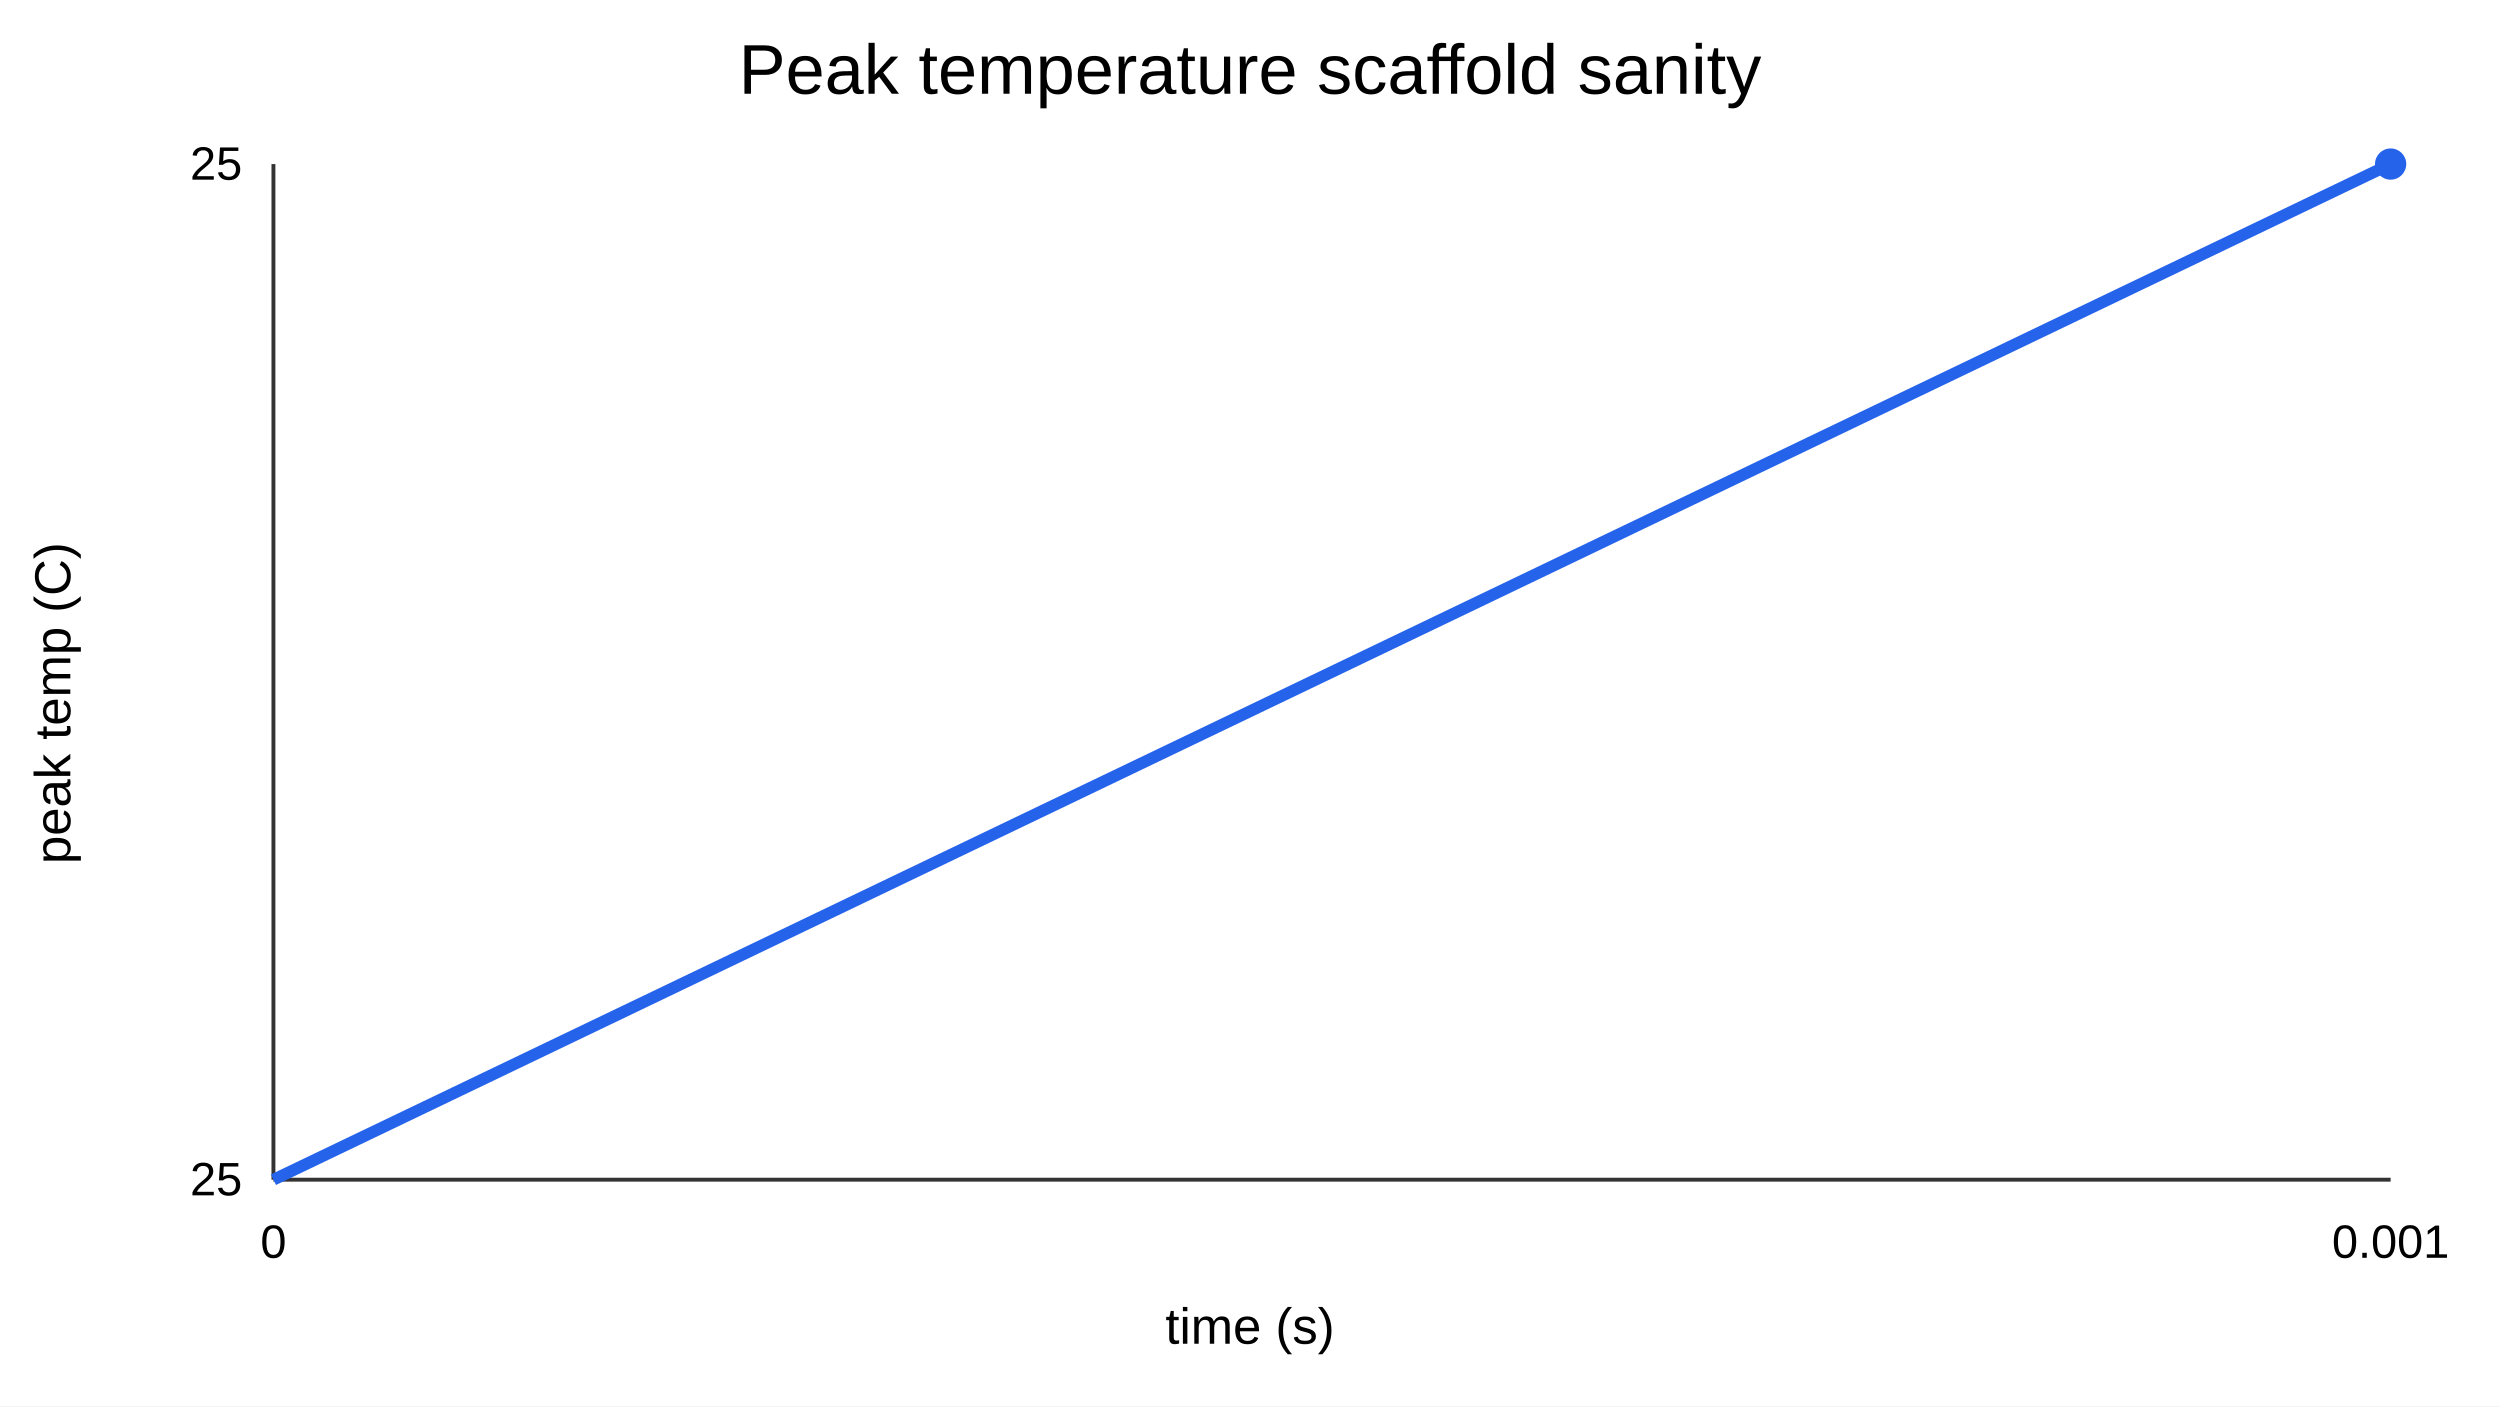
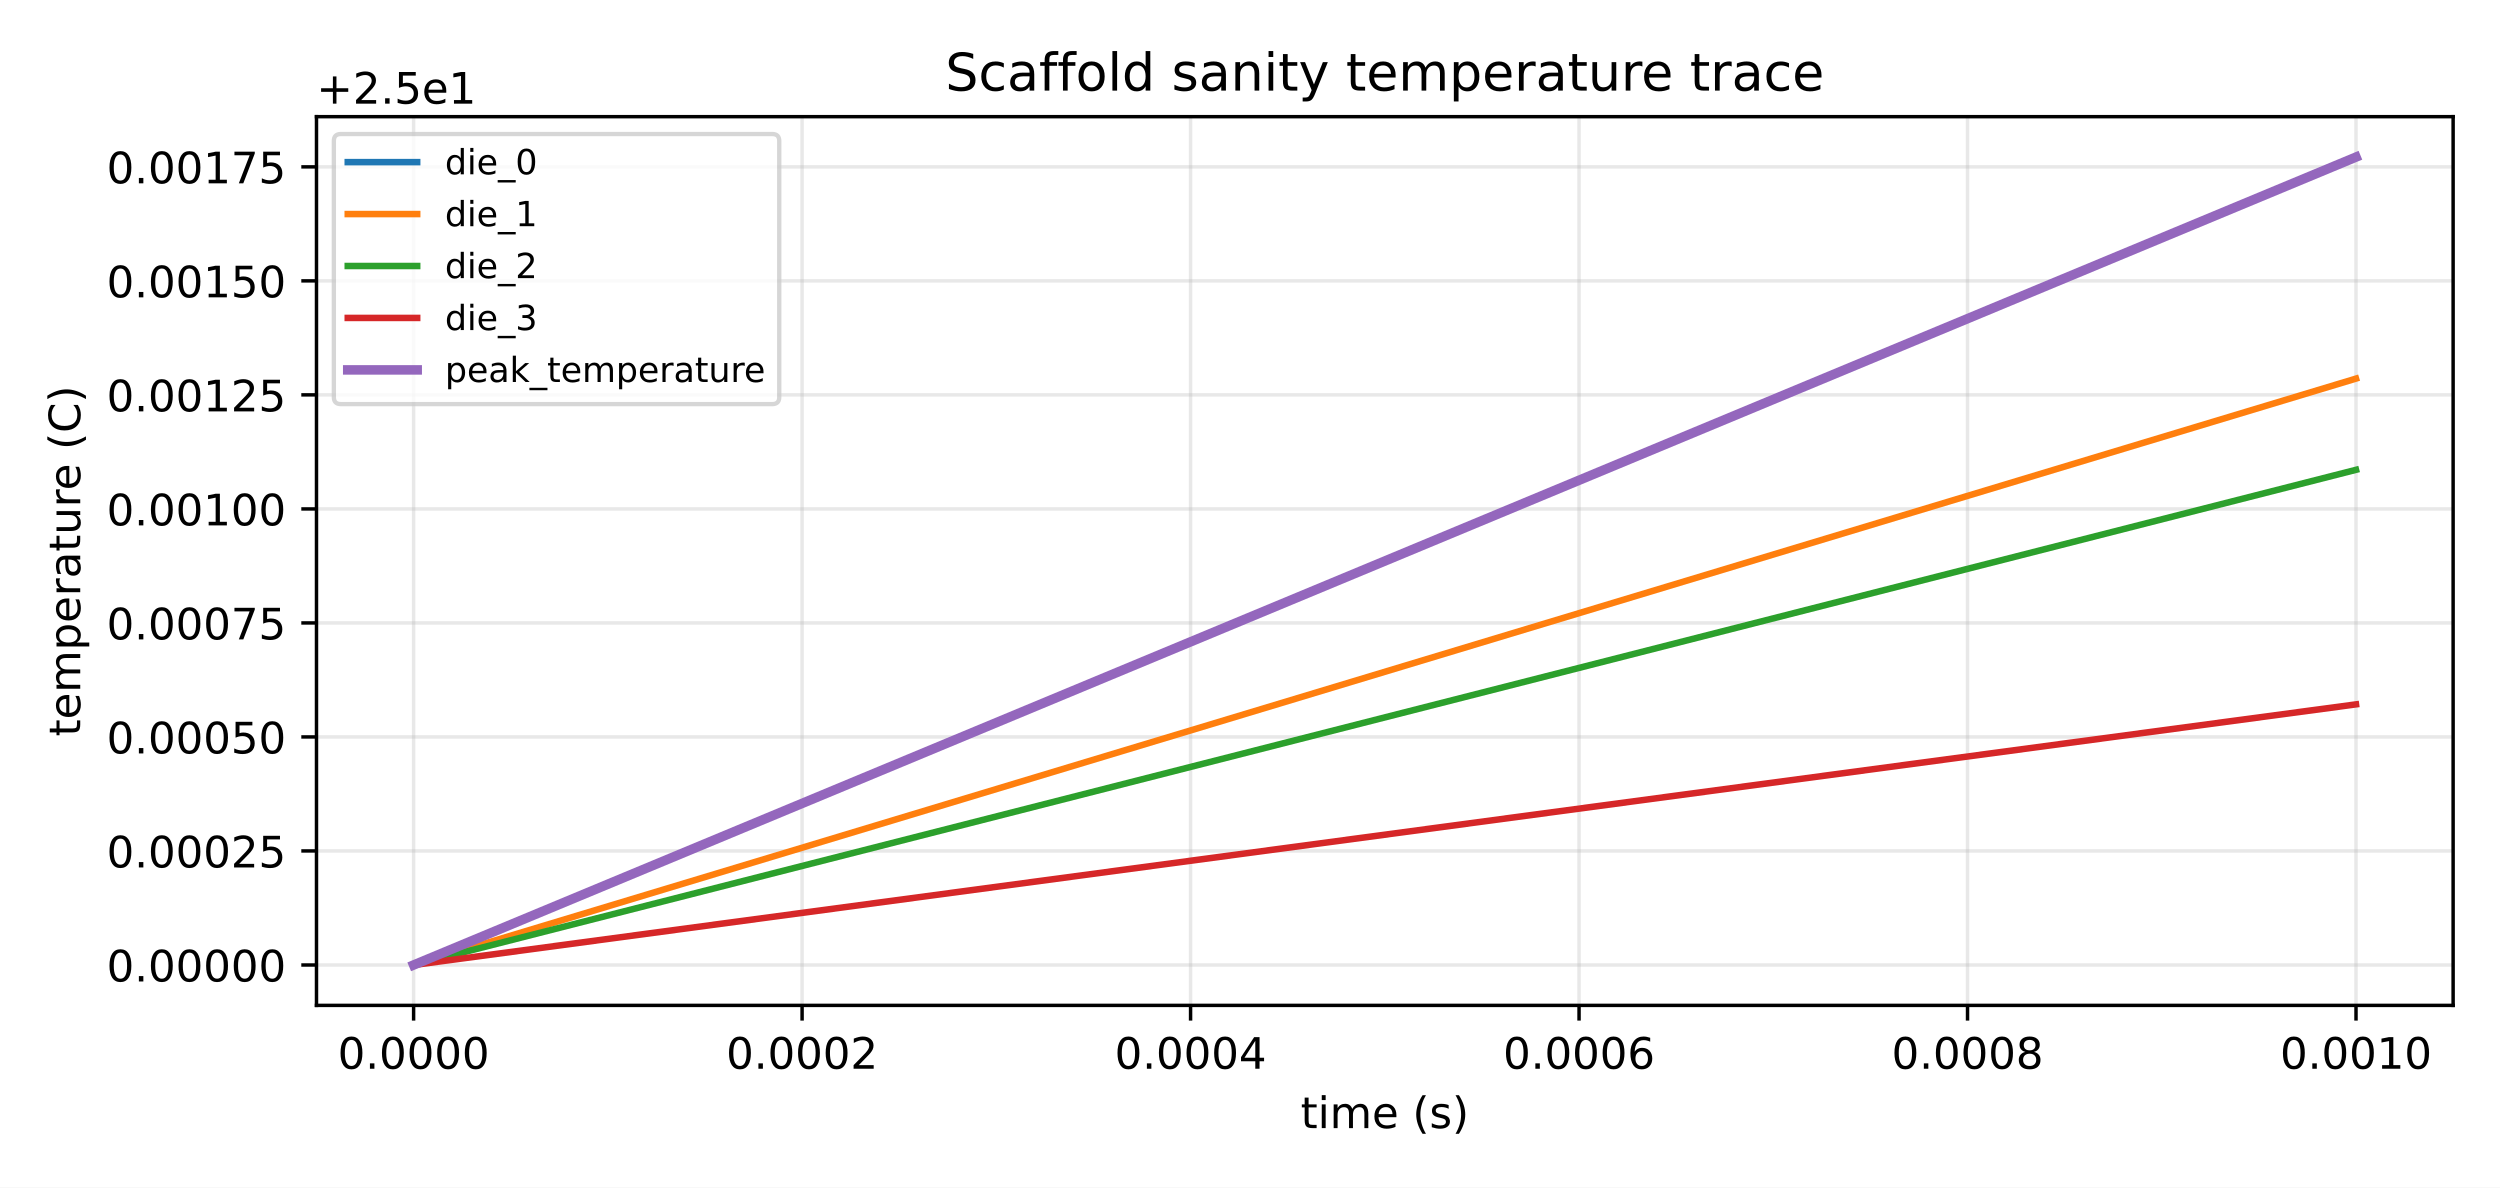
- <svg xmlns="http://www.w3.org/2000/svg" width="640" height="360" viewBox="0 0 640 360">
-   <rect width="100%" height="100%" fill="white" />
-   <text x="320" y="24" text-anchor="middle" font-family="Arial, sans-serif" font-size="18">Peak temperature scaffold sanity</text>
-   <line x1="70" y1="42" x2="70" y2="302" stroke="#333" stroke-width="1" />
-   <line x1="70" y1="302" x2="612" y2="302" stroke="#333" stroke-width="1" />
-   <text x="320" y="344" text-anchor="middle" font-family="Arial, sans-serif" font-size="13">time (s)</text>
-   <text x="18" y="180" text-anchor="middle" font-family="Arial, sans-serif" font-size="13" transform="rotate(-90 18 180)">peak temp (C)</text>
-   <text x="70" y="322" text-anchor="middle" font-family="Arial, sans-serif" font-size="12">0</text>
-   <text x="612" y="322" text-anchor="middle" font-family="Arial, sans-serif" font-size="12">0.001</text>
-   <text x="62" y="306" text-anchor="end" font-family="Arial, sans-serif" font-size="12">25</text>
-   <text x="62" y="46" text-anchor="end" font-family="Arial, sans-serif" font-size="12">25</text>
-   <polyline points="70.00,302.00 612.00,42.00" fill="none" stroke="#2563eb" stroke-width="3" />
-   <circle cx="612.00" cy="42.00" r="4" fill="#2563eb" />
+ <svg xmlns="http://www.w3.org/2000/svg" xmlns:xlink="http://www.w3.org/1999/xlink" width="576pt" height="273.6pt" viewBox="0 0 576 273.6" version="1.1">
+   <defs>
+     <style type="text/css">*{stroke-linejoin: round; stroke-linecap: butt}</style>
+   </defs>
+   <g id="figure_1">
+     <g id="patch_1">
+       <path d="M 0 273.6  L 576 273.6  L 576 0  L 0 0  z " style="fill: #ffffff" />
+     </g>
+     <g id="axes_1">
+       <g id="patch_2">
+         <path d="M 72.92 231.64  L 565.2 231.64  L 565.2 26.88  L 72.92 26.88  z " style="fill: #ffffff" />
+       </g>
+       <g id="matplotlib.axis_1">
+         <g id="xtick_1">
+           <g id="line2d_1">
+             <path d="M 95.296 231.64  L 95.296 26.88  " clip-path="url(#p5dd9c1da70)" style="fill: none; stroke: #b0b0b0; stroke-opacity: 0.3; stroke-width: 0.8; stroke-linecap: square" />
+           </g>
+           <g id="line2d_2">
+             <defs>
+               <path id="m31b7ea21bf" d="M 0 0  L 0 3.5  " style="stroke: #000000; stroke-width: 0.8" />
+             </defs>
+             <g>
+               <use xlink:href="#m31b7ea21bf" x="95.296" y="231.64" style="stroke: #000000; stroke-width: 0.8" />
+             </g>
+           </g>
+           <g id="text_1">
+             <g transform="translate(77.80105 246.2384) scale(0.1 -0.1)">
+               <defs>
+                 <path id="DejaVuSans-30" d="M 2034 4250  Q 1547 4250 1301 3770  Q 1056 3291 1056 2328  Q 1056 1369 1301 889  Q 1547 409 2034 409  Q 2525 409 2770 889  Q 3016 1369 3016 2328  Q 3016 3291 2770 3770  Q 2525 4250 2034 4250  z M 2034 4750  Q 2819 4750 3233 4129  Q 3647 3509 3647 2328  Q 3647 1150 3233 529  Q 2819 -91 2034 -91  Q 1250 -91 836 529  Q 422 1150 422 2328  Q 422 3509 836 4129  Q 1250 4750 2034 4750  z " transform="scale(0.015625)" />
+                 <path id="DejaVuSans-2e" d="M 684 794  L 1344 794  L 1344 0  L 684 0  L 684 794  z " transform="scale(0.015625)" />
+               </defs>
+               <use xlink:href="#DejaVuSans-30" />
+               <use xlink:href="#DejaVuSans-2e" transform="translate(63.62305 0)" />
+               <use xlink:href="#DejaVuSans-30" transform="translate(95.41016 0)" />
+               <use xlink:href="#DejaVuSans-30" transform="translate(159.0332 0)" />
+               <use xlink:href="#DejaVuSans-30" transform="translate(222.6562 0)" />
+               <use xlink:href="#DejaVuSans-30" transform="translate(286.2793 0)" />
+             </g>
+           </g>
+         </g>
+         <g id="xtick_2">
+           <g id="line2d_3">
+             <path d="M 184.802 231.64  L 184.802 26.88  " clip-path="url(#p5dd9c1da70)" style="fill: none; stroke: #b0b0b0; stroke-opacity: 0.3; stroke-width: 0.8; stroke-linecap: square" />
+           </g>
+           <g id="line2d_4">
+             <g>
+               <use xlink:href="#m31b7ea21bf" x="184.802" y="231.64" style="stroke: #000000; stroke-width: 0.8" />
+             </g>
+           </g>
+           <g id="text_2">
+             <g transform="translate(167.3065 246.2384) scale(0.1 -0.1)">
+               <defs>
+                 <path id="DejaVuSans-32" d="M 1228 531  L 3431 531  L 3431 0  L 469 0  L 469 531  Q 828 903 1448 1529  Q 2069 2156 2228 2338  Q 2531 2678 2651 2914  Q 2772 3150 2772 3378  Q 2772 3750 2511 3984  Q 2250 4219 1831 4219  Q 1534 4219 1204 4116  Q 875 4013 500 3803  L 500 4441  Q 881 4594 1212 4672  Q 1544 4750 1819 4750  Q 2544 4750 2975 4387  Q 3406 4025 3406 3419  Q 3406 3131 3298 2873  Q 3191 2616 2906 2266  Q 2828 2175 2409 1742  Q 1991 1309 1228 531  z " transform="scale(0.015625)" />
+               </defs>
+               <use xlink:href="#DejaVuSans-30" />
+               <use xlink:href="#DejaVuSans-2e" transform="translate(63.62305 0)" />
+               <use xlink:href="#DejaVuSans-30" transform="translate(95.41016 0)" />
+               <use xlink:href="#DejaVuSans-30" transform="translate(159.0332 0)" />
+               <use xlink:href="#DejaVuSans-30" transform="translate(222.6562 0)" />
+               <use xlink:href="#DejaVuSans-32" transform="translate(286.2793 0)" />
+             </g>
+           </g>
+         </g>
+         <g id="xtick_3">
+           <g id="line2d_5">
+             <path d="M 274.307 231.64  L 274.307 26.88  " clip-path="url(#p5dd9c1da70)" style="fill: none; stroke: #b0b0b0; stroke-opacity: 0.3; stroke-width: 0.8; stroke-linecap: square" />
+           </g>
+           <g id="line2d_6">
+             <g>
+               <use xlink:href="#m31b7ea21bf" x="274.307" y="231.64" style="stroke: #000000; stroke-width: 0.8" />
+             </g>
+           </g>
+           <g id="text_3">
+             <g transform="translate(256.812 246.2384) scale(0.1 -0.1)">
+               <defs>
+                 <path id="DejaVuSans-34" d="M 2419 4116  L 825 1625  L 2419 1625  L 2419 4116  z M 2253 4666  L 3047 4666  L 3047 1625  L 3713 1625  L 3713 1100  L 3047 1100  L 3047 0  L 2419 0  L 2419 1100  L 313 1100  L 313 1709  L 2253 4666  z " transform="scale(0.015625)" />
+               </defs>
+               <use xlink:href="#DejaVuSans-30" />
+               <use xlink:href="#DejaVuSans-2e" transform="translate(63.62305 0)" />
+               <use xlink:href="#DejaVuSans-30" transform="translate(95.41016 0)" />
+               <use xlink:href="#DejaVuSans-30" transform="translate(159.0332 0)" />
+               <use xlink:href="#DejaVuSans-30" transform="translate(222.6562 0)" />
+               <use xlink:href="#DejaVuSans-34" transform="translate(286.2793 0)" />
+             </g>
+           </g>
+         </g>
+         <g id="xtick_4">
+           <g id="line2d_7">
+             <path d="M 363.813 231.64  L 363.813 26.88  " clip-path="url(#p5dd9c1da70)" style="fill: none; stroke: #b0b0b0; stroke-opacity: 0.3; stroke-width: 0.8; stroke-linecap: square" />
+           </g>
+           <g id="line2d_8">
+             <g>
+               <use xlink:href="#m31b7ea21bf" x="363.813" y="231.64" style="stroke: #000000; stroke-width: 0.8" />
+             </g>
+           </g>
+           <g id="text_4">
+             <g transform="translate(346.3174 246.2384) scale(0.1 -0.1)">
+               <defs>
+                 <path id="DejaVuSans-36" d="M 2113 2584  Q 1688 2584 1439 2293  Q 1191 2003 1191 1497  Q 1191 994 1439 701  Q 1688 409 2113 409  Q 2538 409 2786 701  Q 3034 994 3034 1497  Q 3034 2003 2786 2293  Q 2538 2584 2113 2584  z M 3366 4563  L 3366 3988  Q 3128 4100 2886 4159  Q 2644 4219 2406 4219  Q 1781 4219 1451 3797  Q 1122 3375 1075 2522  Q 1259 2794 1537 2939  Q 1816 3084 2150 3084  Q 2853 3084 3261 2657  Q 3669 2231 3669 1497  Q 3669 778 3244 343  Q 2819 -91 2113 -91  Q 1303 -91 875 529  Q 447 1150 447 2328  Q 447 3434 972 4092  Q 1497 4750 2381 4750  Q 2619 4750 2861 4703  Q 3103 4656 3366 4563  z " transform="scale(0.015625)" />
+               </defs>
+               <use xlink:href="#DejaVuSans-30" />
+               <use xlink:href="#DejaVuSans-2e" transform="translate(63.62305 0)" />
+               <use xlink:href="#DejaVuSans-30" transform="translate(95.41016 0)" />
+               <use xlink:href="#DejaVuSans-30" transform="translate(159.0332 0)" />
+               <use xlink:href="#DejaVuSans-30" transform="translate(222.6562 0)" />
+               <use xlink:href="#DejaVuSans-36" transform="translate(286.2793 0)" />
+             </g>
+           </g>
+         </g>
+         <g id="xtick_5">
+           <g id="line2d_9">
+             <path d="M 453.318 231.64  L 453.318 26.88  " clip-path="url(#p5dd9c1da70)" style="fill: none; stroke: #b0b0b0; stroke-opacity: 0.3; stroke-width: 0.8; stroke-linecap: square" />
+           </g>
+           <g id="line2d_10">
+             <g>
+               <use xlink:href="#m31b7ea21bf" x="453.318" y="231.64" style="stroke: #000000; stroke-width: 0.8" />
+             </g>
+           </g>
+           <g id="text_5">
+             <g transform="translate(435.8229 246.2384) scale(0.1 -0.1)">
+               <defs>
+                 <path id="DejaVuSans-38" d="M 2034 2216  Q 1584 2216 1326 1975  Q 1069 1734 1069 1313  Q 1069 891 1326 650  Q 1584 409 2034 409  Q 2484 409 2743 651  Q 3003 894 3003 1313  Q 3003 1734 2745 1975  Q 2488 2216 2034 2216  z M 1403 2484  Q 997 2584 770 2862  Q 544 3141 544 3541  Q 544 4100 942 4425  Q 1341 4750 2034 4750  Q 2731 4750 3128 4425  Q 3525 4100 3525 3541  Q 3525 3141 3298 2862  Q 3072 2584 2669 2484  Q 3125 2378 3379 2068  Q 3634 1759 3634 1313  Q 3634 634 3220 271  Q 2806 -91 2034 -91  Q 1263 -91 848 271  Q 434 634 434 1313  Q 434 1759 690 2068  Q 947 2378 1403 2484  z M 1172 3481  Q 1172 3119 1398 2916  Q 1625 2713 2034 2713  Q 2441 2713 2670 2916  Q 2900 3119 2900 3481  Q 2900 3844 2670 4047  Q 2441 4250 2034 4250  Q 1625 4250 1398 4047  Q 1172 3844 1172 3481  z " transform="scale(0.015625)" />
+               </defs>
+               <use xlink:href="#DejaVuSans-30" />
+               <use xlink:href="#DejaVuSans-2e" transform="translate(63.62305 0)" />
+               <use xlink:href="#DejaVuSans-30" transform="translate(95.41016 0)" />
+               <use xlink:href="#DejaVuSans-30" transform="translate(159.0332 0)" />
+               <use xlink:href="#DejaVuSans-30" transform="translate(222.6562 0)" />
+               <use xlink:href="#DejaVuSans-38" transform="translate(286.2793 0)" />
+             </g>
+           </g>
+         </g>
+         <g id="xtick_6">
+           <g id="line2d_11">
+             <path d="M 542.824 231.64  L 542.824 26.88  " clip-path="url(#p5dd9c1da70)" style="fill: none; stroke: #b0b0b0; stroke-opacity: 0.3; stroke-width: 0.8; stroke-linecap: square" />
+           </g>
+           <g id="line2d_12">
+             <g>
+               <use xlink:href="#m31b7ea21bf" x="542.824" y="231.64" style="stroke: #000000; stroke-width: 0.8" />
+             </g>
+           </g>
+           <g id="text_6">
+             <g transform="translate(525.3283 246.2384) scale(0.1 -0.1)">
+               <defs>
+                 <path id="DejaVuSans-31" d="M 794 531  L 1825 531  L 1825 4091  L 703 3866  L 703 4441  L 1819 4666  L 2450 4666  L 2450 531  L 3481 531  L 3481 0  L 794 0  L 794 531  z " transform="scale(0.015625)" />
+               </defs>
+               <use xlink:href="#DejaVuSans-30" />
+               <use xlink:href="#DejaVuSans-2e" transform="translate(63.62305 0)" />
+               <use xlink:href="#DejaVuSans-30" transform="translate(95.41016 0)" />
+               <use xlink:href="#DejaVuSans-30" transform="translate(159.0332 0)" />
+               <use xlink:href="#DejaVuSans-31" transform="translate(222.6562 0)" />
+               <use xlink:href="#DejaVuSans-30" transform="translate(286.2793 0)" />
+             </g>
+           </g>
+         </g>
+         <g id="text_7">
+           <g transform="translate(299.6686 259.9166) scale(0.1 -0.1)">
+             <defs>
+               <path id="DejaVuSans-74" d="M 1172 4494  L 1172 3500  L 2356 3500  L 2356 3053  L 1172 3053  L 1172 1153  Q 1172 725 1289 603  Q 1406 481 1766 481  L 2356 481  L 2356 0  L 1766 0  Q 1100 0 847 248  Q 594 497 594 1153  L 594 3053  L 172 3053  L 172 3500  L 594 3500  L 594 4494  L 1172 4494  z " transform="scale(0.015625)" />
+               <path id="DejaVuSans-69" d="M 603 3500  L 1178 3500  L 1178 0  L 603 0  L 603 3500  z M 603 4863  L 1178 4863  L 1178 4134  L 603 4134  L 603 4863  z " transform="scale(0.015625)" />
+               <path id="DejaVuSans-6d" d="M 3328 2828  Q 3544 3216 3844 3400  Q 4144 3584 4550 3584  Q 5097 3584 5394 3201  Q 5691 2819 5691 2113  L 5691 0  L 5113 0  L 5113 2094  Q 5113 2597 4934 2840  Q 4756 3084 4391 3084  Q 3944 3084 3684 2787  Q 3425 2491 3425 1978  L 3425 0  L 2847 0  L 2847 2094  Q 2847 2600 2669 2842  Q 2491 3084 2119 3084  Q 1678 3084 1418 2786  Q 1159 2488 1159 1978  L 1159 0  L 581 0  L 581 3500  L 1159 3500  L 1159 2956  Q 1356 3278 1631 3431  Q 1906 3584 2284 3584  Q 2666 3584 2933 3390  Q 3200 3197 3328 2828  z " transform="scale(0.015625)" />
+               <path id="DejaVuSans-65" d="M 3597 1894  L 3597 1613  L 953 1613  Q 991 1019 1311 708  Q 1631 397 2203 397  Q 2534 397 2845 478  Q 3156 559 3463 722  L 3463 178  Q 3153 47 2828 -22  Q 2503 -91 2169 -91  Q 1331 -91 842 396  Q 353 884 353 1716  Q 353 2575 817 3079  Q 1281 3584 2069 3584  Q 2775 3584 3186 3129  Q 3597 2675 3597 1894  z M 3022 2063  Q 3016 2534 2758 2815  Q 2500 3097 2075 3097  Q 1594 3097 1305 2825  Q 1016 2553 972 2059  L 3022 2063  z " transform="scale(0.015625)" />
+               <path id="DejaVuSans-20" transform="scale(0.015625)" />
+               <path id="DejaVuSans-28" d="M 1984 4856  Q 1566 4138 1362 3434  Q 1159 2731 1159 2009  Q 1159 1288 1364 580  Q 1569 -128 1984 -844  L 1484 -844  Q 1016 -109 783 600  Q 550 1309 550 2009  Q 550 2706 781 3412  Q 1013 4119 1484 4856  L 1984 4856  z " transform="scale(0.015625)" />
+               <path id="DejaVuSans-73" d="M 2834 3397  L 2834 2853  Q 2591 2978 2328 3040  Q 2066 3103 1784 3103  Q 1356 3103 1142 2972  Q 928 2841 928 2578  Q 928 2378 1081 2264  Q 1234 2150 1697 2047  L 1894 2003  Q 2506 1872 2764 1633  Q 3022 1394 3022 966  Q 3022 478 2636 193  Q 2250 -91 1575 -91  Q 1294 -91 989 -36  Q 684 19 347 128  L 347 722  Q 666 556 975 473  Q 1284 391 1588 391  Q 1994 391 2212 530  Q 2431 669 2431 922  Q 2431 1156 2273 1281  Q 2116 1406 1581 1522  L 1381 1569  Q 847 1681 609 1914  Q 372 2147 372 2553  Q 372 3047 722 3315  Q 1072 3584 1716 3584  Q 2034 3584 2315 3537  Q 2597 3491 2834 3397  z " transform="scale(0.015625)" />
+               <path id="DejaVuSans-29" d="M 513 4856  L 1013 4856  Q 1481 4119 1714 3412  Q 1947 2706 1947 2009  Q 1947 1309 1714 600  Q 1481 -109 1013 -844  L 513 -844  Q 928 -128 1133 580  Q 1338 1288 1338 2009  Q 1338 2731 1133 3434  Q 928 4138 513 4856  z " transform="scale(0.015625)" />
+             </defs>
+             <use xlink:href="#DejaVuSans-74" />
+             <use xlink:href="#DejaVuSans-69" transform="translate(39.20898 0)" />
+             <use xlink:href="#DejaVuSans-6d" transform="translate(66.99219 0)" />
+             <use xlink:href="#DejaVuSans-65" transform="translate(164.4043 0)" />
+             <use xlink:href="#DejaVuSans-20" transform="translate(225.9277 0)" />
+             <use xlink:href="#DejaVuSans-28" transform="translate(257.7148 0)" />
+             <use xlink:href="#DejaVuSans-73" transform="translate(296.7285 0)" />
+             <use xlink:href="#DejaVuSans-29" transform="translate(348.8281 0)" />
+           </g>
+         </g>
+       </g>
+       <g id="matplotlib.axis_2">
+         <g id="ytick_1">
+           <g id="line2d_13">
+             <path d="M 72.92 222.333  L 565.2 222.333  " clip-path="url(#p5dd9c1da70)" style="fill: none; stroke: #b0b0b0; stroke-opacity: 0.3; stroke-width: 0.8; stroke-linecap: square" />
+           </g>
+           <g id="line2d_14">
+             <defs>
+               <path id="m5beb294976" d="M 0 0  L -3.5 0  " style="stroke: #000000; stroke-width: 0.8" />
+             </defs>
+             <g>
+               <use xlink:href="#m5beb294976" x="72.92" y="222.333" style="stroke: #000000; stroke-width: 0.8" />
+             </g>
+           </g>
+           <g id="text_8">
+             <g transform="translate(24.56687 226.1319) scale(0.1 -0.1)">
+               <use xlink:href="#DejaVuSans-30" />
+               <use xlink:href="#DejaVuSans-2e" transform="translate(63.62305 0)" />
+               <use xlink:href="#DejaVuSans-30" transform="translate(95.41016 0)" />
+               <use xlink:href="#DejaVuSans-30" transform="translate(159.0332 0)" />
+               <use xlink:href="#DejaVuSans-30" transform="translate(222.6562 0)" />
+               <use xlink:href="#DejaVuSans-30" transform="translate(286.2793 0)" />
+               <use xlink:href="#DejaVuSans-30" transform="translate(349.9023 0)" />
+             </g>
+           </g>
+         </g>
+         <g id="ytick_2">
+           <g id="line2d_15">
+             <path d="M 72.92 196.062  L 565.2 196.062  " clip-path="url(#p5dd9c1da70)" style="fill: none; stroke: #b0b0b0; stroke-opacity: 0.3; stroke-width: 0.8; stroke-linecap: square" />
+           </g>
+           <g id="line2d_16">
+             <g>
+               <use xlink:href="#m5beb294976" x="72.92" y="196.062" style="stroke: #000000; stroke-width: 0.8" />
+             </g>
+           </g>
+           <g id="text_9">
+             <g transform="translate(24.56687 199.8614) scale(0.1 -0.1)">
+               <defs>
+                 <path id="DejaVuSans-35" d="M 691 4666  L 3169 4666  L 3169 4134  L 1269 4134  L 1269 2991  Q 1406 3038 1543 3061  Q 1681 3084 1819 3084  Q 2600 3084 3056 2656  Q 3513 2228 3513 1497  Q 3513 744 3044 326  Q 2575 -91 1722 -91  Q 1428 -91 1123 -41  Q 819 9 494 109  L 494 744  Q 775 591 1075 516  Q 1375 441 1709 441  Q 2250 441 2565 725  Q 2881 1009 2881 1497  Q 2881 1984 2565 2268  Q 2250 2553 1709 2553  Q 1456 2553 1204 2497  Q 953 2441 691 2322  L 691 4666  z " transform="scale(0.015625)" />
+               </defs>
+               <use xlink:href="#DejaVuSans-30" />
+               <use xlink:href="#DejaVuSans-2e" transform="translate(63.62305 0)" />
+               <use xlink:href="#DejaVuSans-30" transform="translate(95.41016 0)" />
+               <use xlink:href="#DejaVuSans-30" transform="translate(159.0332 0)" />
+               <use xlink:href="#DejaVuSans-30" transform="translate(222.6562 0)" />
+               <use xlink:href="#DejaVuSans-32" transform="translate(286.2793 0)" />
+               <use xlink:href="#DejaVuSans-35" transform="translate(349.9023 0)" />
+             </g>
+           </g>
+         </g>
+         <g id="ytick_3">
+           <g id="line2d_17">
+             <path d="M 72.92 169.792  L 565.2 169.792  " clip-path="url(#p5dd9c1da70)" style="fill: none; stroke: #b0b0b0; stroke-opacity: 0.3; stroke-width: 0.8; stroke-linecap: square" />
+           </g>
+           <g id="line2d_18">
+             <g>
+               <use xlink:href="#m5beb294976" x="72.92" y="169.792" style="stroke: #000000; stroke-width: 0.8" />
+             </g>
+           </g>
+           <g id="text_10">
+             <g transform="translate(24.56687 173.5909) scale(0.1 -0.1)">
+               <use xlink:href="#DejaVuSans-30" />
+               <use xlink:href="#DejaVuSans-2e" transform="translate(63.62305 0)" />
+               <use xlink:href="#DejaVuSans-30" transform="translate(95.41016 0)" />
+               <use xlink:href="#DejaVuSans-30" transform="translate(159.0332 0)" />
+               <use xlink:href="#DejaVuSans-30" transform="translate(222.6562 0)" />
+               <use xlink:href="#DejaVuSans-35" transform="translate(286.2793 0)" />
+               <use xlink:href="#DejaVuSans-30" transform="translate(349.9023 0)" />
+             </g>
+           </g>
+         </g>
+         <g id="ytick_4">
+           <g id="line2d_19">
+             <path d="M 72.92 143.521  L 565.2 143.521  " clip-path="url(#p5dd9c1da70)" style="fill: none; stroke: #b0b0b0; stroke-opacity: 0.3; stroke-width: 0.8; stroke-linecap: square" />
+           </g>
+           <g id="line2d_20">
+             <g>
+               <use xlink:href="#m5beb294976" x="72.92" y="143.521" style="stroke: #000000; stroke-width: 0.8" />
+             </g>
+           </g>
+           <g id="text_11">
+             <g transform="translate(24.56687 147.3204) scale(0.1 -0.1)">
+               <defs>
+                 <path id="DejaVuSans-37" d="M 525 4666  L 3525 4666  L 3525 4397  L 1831 0  L 1172 0  L 2766 4134  L 525 4134  L 525 4666  z " transform="scale(0.015625)" />
+               </defs>
+               <use xlink:href="#DejaVuSans-30" />
+               <use xlink:href="#DejaVuSans-2e" transform="translate(63.62305 0)" />
+               <use xlink:href="#DejaVuSans-30" transform="translate(95.41016 0)" />
+               <use xlink:href="#DejaVuSans-30" transform="translate(159.0332 0)" />
+               <use xlink:href="#DejaVuSans-30" transform="translate(222.6562 0)" />
+               <use xlink:href="#DejaVuSans-37" transform="translate(286.2793 0)" />
+               <use xlink:href="#DejaVuSans-35" transform="translate(349.9023 0)" />
+             </g>
+           </g>
+         </g>
+         <g id="ytick_5">
+           <g id="line2d_21">
+             <path d="M 72.92 117.251  L 565.2 117.251  " clip-path="url(#p5dd9c1da70)" style="fill: none; stroke: #b0b0b0; stroke-opacity: 0.3; stroke-width: 0.8; stroke-linecap: square" />
+           </g>
+           <g id="line2d_22">
+             <g>
+               <use xlink:href="#m5beb294976" x="72.92" y="117.251" style="stroke: #000000; stroke-width: 0.8" />
+             </g>
+           </g>
+           <g id="text_12">
+             <g transform="translate(24.56687 121.0498) scale(0.1 -0.1)">
+               <use xlink:href="#DejaVuSans-30" />
+               <use xlink:href="#DejaVuSans-2e" transform="translate(63.62305 0)" />
+               <use xlink:href="#DejaVuSans-30" transform="translate(95.41016 0)" />
+               <use xlink:href="#DejaVuSans-30" transform="translate(159.0332 0)" />
+               <use xlink:href="#DejaVuSans-31" transform="translate(222.6562 0)" />
+               <use xlink:href="#DejaVuSans-30" transform="translate(286.2793 0)" />
+               <use xlink:href="#DejaVuSans-30" transform="translate(349.9023 0)" />
+             </g>
+           </g>
+         </g>
+         <g id="ytick_6">
+           <g id="line2d_23">
+             <path d="M 72.92 90.98  L 565.2 90.98  " clip-path="url(#p5dd9c1da70)" style="fill: none; stroke: #b0b0b0; stroke-opacity: 0.3; stroke-width: 0.8; stroke-linecap: square" />
+           </g>
+           <g id="line2d_24">
+             <g>
+               <use xlink:href="#m5beb294976" x="72.92" y="90.98" style="stroke: #000000; stroke-width: 0.8" />
+             </g>
+           </g>
+           <g id="text_13">
+             <g transform="translate(24.56687 94.77931) scale(0.1 -0.1)">
+               <use xlink:href="#DejaVuSans-30" />
+               <use xlink:href="#DejaVuSans-2e" transform="translate(63.62305 0)" />
+               <use xlink:href="#DejaVuSans-30" transform="translate(95.41016 0)" />
+               <use xlink:href="#DejaVuSans-30" transform="translate(159.0332 0)" />
+               <use xlink:href="#DejaVuSans-31" transform="translate(222.6562 0)" />
+               <use xlink:href="#DejaVuSans-32" transform="translate(286.2793 0)" />
+               <use xlink:href="#DejaVuSans-35" transform="translate(349.9023 0)" />
+             </g>
+           </g>
+         </g>
+         <g id="ytick_7">
+           <g id="line2d_25">
+             <path d="M 72.92 64.71  L 565.2 64.71  " clip-path="url(#p5dd9c1da70)" style="fill: none; stroke: #b0b0b0; stroke-opacity: 0.3; stroke-width: 0.8; stroke-linecap: square" />
+           </g>
+           <g id="line2d_26">
+             <g>
+               <use xlink:href="#m5beb294976" x="72.92" y="64.71" style="stroke: #000000; stroke-width: 0.8" />
+             </g>
+           </g>
+           <g id="text_14">
+             <g transform="translate(24.56687 68.50878) scale(0.1 -0.1)">
+               <use xlink:href="#DejaVuSans-30" />
+               <use xlink:href="#DejaVuSans-2e" transform="translate(63.62305 0)" />
+               <use xlink:href="#DejaVuSans-30" transform="translate(95.41016 0)" />
+               <use xlink:href="#DejaVuSans-30" transform="translate(159.0332 0)" />
+               <use xlink:href="#DejaVuSans-31" transform="translate(222.6562 0)" />
+               <use xlink:href="#DejaVuSans-35" transform="translate(286.2793 0)" />
+               <use xlink:href="#DejaVuSans-30" transform="translate(349.9023 0)" />
+             </g>
+           </g>
+         </g>
+         <g id="ytick_8">
+           <g id="line2d_27">
+             <path d="M 72.92 38.439  L 565.2 38.439  " clip-path="url(#p5dd9c1da70)" style="fill: none; stroke: #b0b0b0; stroke-opacity: 0.3; stroke-width: 0.8; stroke-linecap: square" />
+           </g>
+           <g id="line2d_28">
+             <g>
+               <use xlink:href="#m5beb294976" x="72.92" y="38.439" style="stroke: #000000; stroke-width: 0.8" />
+             </g>
+           </g>
+           <g id="text_15">
+             <g transform="translate(24.56687 42.23825) scale(0.1 -0.1)">
+               <use xlink:href="#DejaVuSans-30" />
+               <use xlink:href="#DejaVuSans-2e" transform="translate(63.62305 0)" />
+               <use xlink:href="#DejaVuSans-30" transform="translate(95.41016 0)" />
+               <use xlink:href="#DejaVuSans-30" transform="translate(159.0332 0)" />
+               <use xlink:href="#DejaVuSans-31" transform="translate(222.6562 0)" />
+               <use xlink:href="#DejaVuSans-37" transform="translate(286.2793 0)" />
+               <use xlink:href="#DejaVuSans-35" transform="translate(349.9023 0)" />
+             </g>
+           </g>
+         </g>
+         <g id="text_16">
+           <g transform="translate(18.48719 169.6678) rotate(-90) scale(0.1 -0.1)">
+             <defs>
+               <path id="DejaVuSans-70" d="M 1159 525  L 1159 -1331  L 581 -1331  L 581 3500  L 1159 3500  L 1159 2969  Q 1341 3281 1617 3432  Q 1894 3584 2278 3584  Q 2916 3584 3314 3078  Q 3713 2572 3713 1747  Q 3713 922 3314 415  Q 2916 -91 2278 -91  Q 1894 -91 1617 61  Q 1341 213 1159 525  z M 3116 1747  Q 3116 2381 2855 2742  Q 2594 3103 2138 3103  Q 1681 3103 1420 2742  Q 1159 2381 1159 1747  Q 1159 1113 1420 752  Q 1681 391 2138 391  Q 2594 391 2855 752  Q 3116 1113 3116 1747  z " transform="scale(0.015625)" />
+               <path id="DejaVuSans-72" d="M 2631 2963  Q 2534 3019 2420 3045  Q 2306 3072 2169 3072  Q 1681 3072 1420 2755  Q 1159 2438 1159 1844  L 1159 0  L 581 0  L 581 3500  L 1159 3500  L 1159 2956  Q 1341 3275 1631 3429  Q 1922 3584 2338 3584  Q 2397 3584 2469 3576  Q 2541 3569 2628 3553  L 2631 2963  z " transform="scale(0.015625)" />
+               <path id="DejaVuSans-61" d="M 2194 1759  Q 1497 1759 1228 1600  Q 959 1441 959 1056  Q 959 750 1161 570  Q 1363 391 1709 391  Q 2188 391 2477 730  Q 2766 1069 2766 1631  L 2766 1759  L 2194 1759  z M 3341 1997  L 3341 0  L 2766 0  L 2766 531  Q 2569 213 2275 61  Q 1981 -91 1556 -91  Q 1019 -91 701 211  Q 384 513 384 1019  Q 384 1609 779 1909  Q 1175 2209 1959 2209  L 2766 2209  L 2766 2266  Q 2766 2663 2505 2880  Q 2244 3097 1772 3097  Q 1472 3097 1187 3025  Q 903 2953 641 2809  L 641 3341  Q 956 3463 1253 3523  Q 1550 3584 1831 3584  Q 2591 3584 2966 3190  Q 3341 2797 3341 1997  z " transform="scale(0.015625)" />
+               <path id="DejaVuSans-75" d="M 544 1381  L 544 3500  L 1119 3500  L 1119 1403  Q 1119 906 1312 657  Q 1506 409 1894 409  Q 2359 409 2629 706  Q 2900 1003 2900 1516  L 2900 3500  L 3475 3500  L 3475 0  L 2900 0  L 2900 538  Q 2691 219 2414 64  Q 2138 -91 1772 -91  Q 1169 -91 856 284  Q 544 659 544 1381  z M 1991 3584  L 1991 3584  z " transform="scale(0.015625)" />
+               <path id="DejaVuSans-43" d="M 4122 4306  L 4122 3641  Q 3803 3938 3442 4084  Q 3081 4231 2675 4231  Q 1875 4231 1450 3742  Q 1025 3253 1025 2328  Q 1025 1406 1450 917  Q 1875 428 2675 428  Q 3081 428 3442 575  Q 3803 722 4122 1019  L 4122 359  Q 3791 134 3420 21  Q 3050 -91 2638 -91  Q 1578 -91 968 557  Q 359 1206 359 2328  Q 359 3453 968 4101  Q 1578 4750 2638 4750  Q 3056 4750 3426 4639  Q 3797 4528 4122 4306  z " transform="scale(0.015625)" />
+             </defs>
+             <use xlink:href="#DejaVuSans-74" />
+             <use xlink:href="#DejaVuSans-65" transform="translate(39.20898 0)" />
+             <use xlink:href="#DejaVuSans-6d" transform="translate(100.7324 0)" />
+             <use xlink:href="#DejaVuSans-70" transform="translate(198.1445 0)" />
+             <use xlink:href="#DejaVuSans-65" transform="translate(261.6211 0)" />
+             <use xlink:href="#DejaVuSans-72" transform="translate(323.1445 0)" />
+             <use xlink:href="#DejaVuSans-61" transform="translate(364.2578 0)" />
+             <use xlink:href="#DejaVuSans-74" transform="translate(425.5371 0)" />
+             <use xlink:href="#DejaVuSans-75" transform="translate(464.7461 0)" />
+             <use xlink:href="#DejaVuSans-72" transform="translate(528.125 0)" />
+             <use xlink:href="#DejaVuSans-65" transform="translate(566.9883 0)" />
+             <use xlink:href="#DejaVuSans-20" transform="translate(628.5117 0)" />
+             <use xlink:href="#DejaVuSans-28" transform="translate(660.2988 0)" />
+             <use xlink:href="#DejaVuSans-43" transform="translate(699.3125 0)" />
+             <use xlink:href="#DejaVuSans-29" transform="translate(769.1367 0)" />
+           </g>
+         </g>
+         <g id="text_17">
+           <g transform="translate(72.92 23.88) scale(0.1 -0.1)">
+             <defs>
+               <path id="DejaVuSans-2b" d="M 2944 4013  L 2944 2272  L 4684 2272  L 4684 1741  L 2944 1741  L 2944 0  L 2419 0  L 2419 1741  L 678 1741  L 678 2272  L 2419 2272  L 2419 4013  L 2944 4013  z " transform="scale(0.015625)" />
+             </defs>
+             <use xlink:href="#DejaVuSans-2b" />
+             <use xlink:href="#DejaVuSans-32" transform="translate(83.78906 0)" />
+             <use xlink:href="#DejaVuSans-2e" transform="translate(147.4121 0)" />
+             <use xlink:href="#DejaVuSans-35" transform="translate(179.1992 0)" />
+             <use xlink:href="#DejaVuSans-65" transform="translate(242.8223 0)" />
+             <use xlink:href="#DejaVuSans-31" transform="translate(304.3457 0)" />
+           </g>
+         </g>
+       </g>
+       <g id="line2d_29">
+         <path d="M 95.296 222.333  L 542.824 36.187  " clip-path="url(#p5dd9c1da70)" style="fill: none; stroke: #1f77b4; stroke-width: 1.5; stroke-linecap: square" />
+       </g>
+       <g id="line2d_30">
+         <path d="M 95.296 222.333  L 542.824 87.227  " clip-path="url(#p5dd9c1da70)" style="fill: none; stroke: #ff7f0e; stroke-width: 1.5; stroke-linecap: square" />
+       </g>
+       <g id="line2d_31">
+         <path d="M 95.296 222.333  L 542.824 108.244  " clip-path="url(#p5dd9c1da70)" style="fill: none; stroke: #2ca02c; stroke-width: 1.5; stroke-linecap: square" />
+       </g>
+       <g id="line2d_32">
+         <path d="M 95.296 222.333  L 542.824 162.286  " clip-path="url(#p5dd9c1da70)" style="fill: none; stroke: #d62728; stroke-width: 1.5; stroke-linecap: square" />
+       </g>
+       <g id="line2d_33">
+         <path d="M 95.296 222.333  L 542.824 36.187  " clip-path="url(#p5dd9c1da70)" style="fill: none; stroke: #9467bd; stroke-width: 2.2; stroke-linecap: square" />
+       </g>
+       <g id="patch_3">
+         <path d="M 72.92 231.64  L 72.92 26.88  " style="fill: none; stroke: #000000; stroke-width: 0.8; stroke-linejoin: miter; stroke-linecap: square" />
+       </g>
+       <g id="patch_4">
+         <path d="M 565.2 231.64  L 565.2 26.88  " style="fill: none; stroke: #000000; stroke-width: 0.8; stroke-linejoin: miter; stroke-linecap: square" />
+       </g>
+       <g id="patch_5">
+         <path d="M 72.92 231.64  L 565.2 231.64  " style="fill: none; stroke: #000000; stroke-width: 0.8; stroke-linejoin: miter; stroke-linecap: square" />
+       </g>
+       <g id="patch_6">
+         <path d="M 72.92 26.88  L 565.2 26.88  " style="fill: none; stroke: #000000; stroke-width: 0.8; stroke-linejoin: miter; stroke-linecap: square" />
+       </g>
+       <g id="text_18">
+         <g transform="translate(217.81 20.88) scale(0.12 -0.12)">
+           <defs>
+             <path id="DejaVuSans-53" d="M 3425 4513  L 3425 3897  Q 3066 4069 2747 4153  Q 2428 4238 2131 4238  Q 1616 4238 1336 4038  Q 1056 3838 1056 3469  Q 1056 3159 1242 3001  Q 1428 2844 1947 2747  L 2328 2669  Q 3034 2534 3370 2195  Q 3706 1856 3706 1288  Q 3706 609 3251 259  Q 2797 -91 1919 -91  Q 1588 -91 1214 -16  Q 841 59 441 206  L 441 856  Q 825 641 1194 531  Q 1563 422 1919 422  Q 2459 422 2753 634  Q 3047 847 3047 1241  Q 3047 1584 2836 1778  Q 2625 1972 2144 2069  L 1759 2144  Q 1053 2284 737 2584  Q 422 2884 422 3419  Q 422 4038 858 4394  Q 1294 4750 2059 4750  Q 2388 4750 2728 4690  Q 3069 4631 3425 4513  z " transform="scale(0.015625)" />
+             <path id="DejaVuSans-63" d="M 3122 3366  L 3122 2828  Q 2878 2963 2633 3030  Q 2388 3097 2138 3097  Q 1578 3097 1268 2742  Q 959 2388 959 1747  Q 959 1106 1268 751  Q 1578 397 2138 397  Q 2388 397 2633 464  Q 2878 531 3122 666  L 3122 134  Q 2881 22 2623 -34  Q 2366 -91 2075 -91  Q 1284 -91 818 406  Q 353 903 353 1747  Q 353 2603 823 3093  Q 1294 3584 2113 3584  Q 2378 3584 2631 3529  Q 2884 3475 3122 3366  z " transform="scale(0.015625)" />
+             <path id="DejaVuSans-66" d="M 2375 4863  L 2375 4384  L 1825 4384  Q 1516 4384 1395 4259  Q 1275 4134 1275 3809  L 1275 3500  L 2222 3500  L 2222 3053  L 1275 3053  L 1275 0  L 697 0  L 697 3053  L 147 3053  L 147 3500  L 697 3500  L 697 3744  Q 697 4328 969 4595  Q 1241 4863 1831 4863  L 2375 4863  z " transform="scale(0.015625)" />
+             <path id="DejaVuSans-6f" d="M 1959 3097  Q 1497 3097 1228 2736  Q 959 2375 959 1747  Q 959 1119 1226 758  Q 1494 397 1959 397  Q 2419 397 2687 759  Q 2956 1122 2956 1747  Q 2956 2369 2687 2733  Q 2419 3097 1959 3097  z M 1959 3584  Q 2709 3584 3137 3096  Q 3566 2609 3566 1747  Q 3566 888 3137 398  Q 2709 -91 1959 -91  Q 1206 -91 779 398  Q 353 888 353 1747  Q 353 2609 779 3096  Q 1206 3584 1959 3584  z " transform="scale(0.015625)" />
+             <path id="DejaVuSans-6c" d="M 603 4863  L 1178 4863  L 1178 0  L 603 0  L 603 4863  z " transform="scale(0.015625)" />
+             <path id="DejaVuSans-64" d="M 2906 2969  L 2906 4863  L 3481 4863  L 3481 0  L 2906 0  L 2906 525  Q 2725 213 2448 61  Q 2172 -91 1784 -91  Q 1150 -91 751 415  Q 353 922 353 1747  Q 353 2572 751 3078  Q 1150 3584 1784 3584  Q 2172 3584 2448 3432  Q 2725 3281 2906 2969  z M 947 1747  Q 947 1113 1208 752  Q 1469 391 1925 391  Q 2381 391 2643 752  Q 2906 1113 2906 1747  Q 2906 2381 2643 2742  Q 2381 3103 1925 3103  Q 1469 3103 1208 2742  Q 947 2381 947 1747  z " transform="scale(0.015625)" />
+             <path id="DejaVuSans-6e" d="M 3513 2113  L 3513 0  L 2938 0  L 2938 2094  Q 2938 2591 2744 2837  Q 2550 3084 2163 3084  Q 1697 3084 1428 2787  Q 1159 2491 1159 1978  L 1159 0  L 581 0  L 581 3500  L 1159 3500  L 1159 2956  Q 1366 3272 1645 3428  Q 1925 3584 2291 3584  Q 2894 3584 3203 3211  Q 3513 2838 3513 2113  z " transform="scale(0.015625)" />
+             <path id="DejaVuSans-79" d="M 2059 -325  Q 1816 -950 1584 -1140  Q 1353 -1331 966 -1331  L 506 -1331  L 506 -850  L 844 -850  Q 1081 -850 1212 -737  Q 1344 -625 1503 -206  L 1606 56  L 191 3500  L 800 3500  L 1894 763  L 2988 3500  L 3597 3500  L 2059 -325  z " transform="scale(0.015625)" />
+           </defs>
+           <use xlink:href="#DejaVuSans-53" />
+           <use xlink:href="#DejaVuSans-63" transform="translate(63.47656 0)" />
+           <use xlink:href="#DejaVuSans-61" transform="translate(118.457 0)" />
+           <use xlink:href="#DejaVuSans-66" transform="translate(179.7363 0)" />
+           <use xlink:href="#DejaVuSans-66" transform="translate(214.9414 0)" />
+           <use xlink:href="#DejaVuSans-6f" transform="translate(250.1465 0)" />
+           <use xlink:href="#DejaVuSans-6c" transform="translate(311.3281 0)" />
+           <use xlink:href="#DejaVuSans-64" transform="translate(339.1113 0)" />
+           <use xlink:href="#DejaVuSans-20" transform="translate(402.5879 0)" />
+           <use xlink:href="#DejaVuSans-73" transform="translate(434.375 0)" />
+           <use xlink:href="#DejaVuSans-61" transform="translate(486.4746 0)" />
+           <use xlink:href="#DejaVuSans-6e" transform="translate(547.7539 0)" />
+           <use xlink:href="#DejaVuSans-69" transform="translate(611.1328 0)" />
+           <use xlink:href="#DejaVuSans-74" transform="translate(638.916 0)" />
+           <use xlink:href="#DejaVuSans-79" transform="translate(678.125 0)" />
+           <use xlink:href="#DejaVuSans-20" transform="translate(737.3047 0)" />
+           <use xlink:href="#DejaVuSans-74" transform="translate(769.0918 0)" />
+           <use xlink:href="#DejaVuSans-65" transform="translate(808.3008 0)" />
+           <use xlink:href="#DejaVuSans-6d" transform="translate(869.8242 0)" />
+           <use xlink:href="#DejaVuSans-70" transform="translate(967.2363 0)" />
+           <use xlink:href="#DejaVuSans-65" transform="translate(1030.713 0)" />
+           <use xlink:href="#DejaVuSans-72" transform="translate(1092.236 0)" />
+           <use xlink:href="#DejaVuSans-61" transform="translate(1133.35 0)" />
+           <use xlink:href="#DejaVuSans-74" transform="translate(1194.629 0)" />
+           <use xlink:href="#DejaVuSans-75" transform="translate(1233.838 0)" />
+           <use xlink:href="#DejaVuSans-72" transform="translate(1297.217 0)" />
+           <use xlink:href="#DejaVuSans-65" transform="translate(1336.08 0)" />
+           <use xlink:href="#DejaVuSans-20" transform="translate(1397.604 0)" />
+           <use xlink:href="#DejaVuSans-74" transform="translate(1429.391 0)" />
+           <use xlink:href="#DejaVuSans-72" transform="translate(1468.6 0)" />
+           <use xlink:href="#DejaVuSans-61" transform="translate(1509.713 0)" />
+           <use xlink:href="#DejaVuSans-63" transform="translate(1570.992 0)" />
+           <use xlink:href="#DejaVuSans-65" transform="translate(1625.973 0)" />
+         </g>
+       </g>
+       <g id="legend_1">
+         <g id="patch_7">
+           <path d="M 78.52 93.105  L 177.938 93.105  Q 179.537 93.105 179.537 91.505  L 179.537 32.48  Q 179.537 30.88 177.938 30.88  L 78.52 30.88  Q 76.92 30.88 76.92 32.48  L 76.92 91.505  Q 76.92 93.105 78.52 93.105  z " style="fill: #ffffff; opacity: 0.8; stroke: #cccccc; stroke-linejoin: miter" />
+         </g>
+         <g id="line2d_34">
+           <path d="M 80.12 37.359  L 88.12 37.359  L 96.12 37.359  " style="fill: none; stroke: #1f77b4; stroke-width: 1.5; stroke-linecap: square" />
+         </g>
+         <g id="text_19">
+           <g transform="translate(102.52 40.15875) scale(0.08 -0.08)">
+             <defs>
+               <path id="DejaVuSans-5f" d="M 3263 -1063  L 3263 -1509  L -63 -1509  L -63 -1063  L 3263 -1063  z " transform="scale(0.015625)" />
+             </defs>
+             <use xlink:href="#DejaVuSans-64" />
+             <use xlink:href="#DejaVuSans-69" transform="translate(63.47656 0)" />
+             <use xlink:href="#DejaVuSans-65" transform="translate(91.25977 0)" />
+             <use xlink:href="#DejaVuSans-5f" transform="translate(152.7832 0)" />
+             <use xlink:href="#DejaVuSans-30" transform="translate(202.7832 0)" />
+           </g>
+         </g>
+         <g id="line2d_35">
+           <path d="M 80.12 49.324  L 88.12 49.324  L 96.12 49.324  " style="fill: none; stroke: #ff7f0e; stroke-width: 1.5; stroke-linecap: square" />
+         </g>
+         <g id="text_20">
+           <g transform="translate(102.52 52.12375) scale(0.08 -0.08)">
+             <use xlink:href="#DejaVuSans-64" />
+             <use xlink:href="#DejaVuSans-69" transform="translate(63.47656 0)" />
+             <use xlink:href="#DejaVuSans-65" transform="translate(91.25977 0)" />
+             <use xlink:href="#DejaVuSans-5f" transform="translate(152.7832 0)" />
+             <use xlink:href="#DejaVuSans-31" transform="translate(202.7832 0)" />
+           </g>
+         </g>
+         <g id="line2d_36">
+           <path d="M 80.12 61.289  L 88.12 61.289  L 96.12 61.289  " style="fill: none; stroke: #2ca02c; stroke-width: 1.5; stroke-linecap: square" />
+         </g>
+         <g id="text_21">
+           <g transform="translate(102.52 64.08875) scale(0.08 -0.08)">
+             <use xlink:href="#DejaVuSans-64" />
+             <use xlink:href="#DejaVuSans-69" transform="translate(63.47656 0)" />
+             <use xlink:href="#DejaVuSans-65" transform="translate(91.25977 0)" />
+             <use xlink:href="#DejaVuSans-5f" transform="translate(152.7832 0)" />
+             <use xlink:href="#DejaVuSans-32" transform="translate(202.7832 0)" />
+           </g>
+         </g>
+         <g id="line2d_37">
+           <path d="M 80.12 73.254  L 88.12 73.254  L 96.12 73.254  " style="fill: none; stroke: #d62728; stroke-width: 1.5; stroke-linecap: square" />
+         </g>
+         <g id="text_22">
+           <g transform="translate(102.52 76.05375) scale(0.08 -0.08)">
+             <defs>
+               <path id="DejaVuSans-33" d="M 2597 2516  Q 3050 2419 3304 2112  Q 3559 1806 3559 1356  Q 3559 666 3084 287  Q 2609 -91 1734 -91  Q 1441 -91 1130 -33  Q 819 25 488 141  L 488 750  Q 750 597 1062 519  Q 1375 441 1716 441  Q 2309 441 2620 675  Q 2931 909 2931 1356  Q 2931 1769 2642 2001  Q 2353 2234 1838 2234  L 1294 2234  L 1294 2753  L 1863 2753  Q 2328 2753 2575 2939  Q 2822 3125 2822 3475  Q 2822 3834 2567 4026  Q 2313 4219 1838 4219  Q 1578 4219 1281 4162  Q 984 4106 628 3988  L 628 4550  Q 988 4650 1302 4700  Q 1616 4750 1894 4750  Q 2613 4750 3031 4423  Q 3450 4097 3450 3541  Q 3450 3153 3228 2886  Q 3006 2619 2597 2516  z " transform="scale(0.015625)" />
+             </defs>
+             <use xlink:href="#DejaVuSans-64" />
+             <use xlink:href="#DejaVuSans-69" transform="translate(63.47656 0)" />
+             <use xlink:href="#DejaVuSans-65" transform="translate(91.25977 0)" />
+             <use xlink:href="#DejaVuSans-5f" transform="translate(152.7832 0)" />
+             <use xlink:href="#DejaVuSans-33" transform="translate(202.7832 0)" />
+           </g>
+         </g>
+         <g id="line2d_38">
+           <path d="M 80.12 85.219  L 88.12 85.219  L 96.12 85.219  " style="fill: none; stroke: #9467bd; stroke-width: 2.2; stroke-linecap: square" />
+         </g>
+         <g id="text_23">
+           <g transform="translate(102.52 88.01875) scale(0.08 -0.08)">
+             <defs>
+               <path id="DejaVuSans-6b" d="M 581 4863  L 1159 4863  L 1159 1991  L 2875 3500  L 3609 3500  L 1753 1863  L 3688 0  L 2938 0  L 1159 1709  L 1159 0  L 581 0  L 581 4863  z " transform="scale(0.015625)" />
+             </defs>
+             <use xlink:href="#DejaVuSans-70" />
+             <use xlink:href="#DejaVuSans-65" transform="translate(63.47656 0)" />
+             <use xlink:href="#DejaVuSans-61" transform="translate(125 0)" />
+             <use xlink:href="#DejaVuSans-6b" transform="translate(186.2793 0)" />
+             <use xlink:href="#DejaVuSans-5f" transform="translate(244.1895 0)" />
+             <use xlink:href="#DejaVuSans-74" transform="translate(294.1895 0)" />
+             <use xlink:href="#DejaVuSans-65" transform="translate(333.3984 0)" />
+             <use xlink:href="#DejaVuSans-6d" transform="translate(394.9219 0)" />
+             <use xlink:href="#DejaVuSans-70" transform="translate(492.334 0)" />
+             <use xlink:href="#DejaVuSans-65" transform="translate(555.8105 0)" />
+             <use xlink:href="#DejaVuSans-72" transform="translate(617.334 0)" />
+             <use xlink:href="#DejaVuSans-61" transform="translate(658.4473 0)" />
+             <use xlink:href="#DejaVuSans-74" transform="translate(719.7266 0)" />
+             <use xlink:href="#DejaVuSans-75" transform="translate(758.9355 0)" />
+             <use xlink:href="#DejaVuSans-72" transform="translate(822.3145 0)" />
+             <use xlink:href="#DejaVuSans-65" transform="translate(861.1777 0)" />
+           </g>
+         </g>
+       </g>
+     </g>
+   </g>
+   <defs>
+     <clipPath id="p5dd9c1da70">
+       <rect x="72.92" y="26.88" width="492.28" height="204.76" />
+     </clipPath>
+   </defs>
</svg>
